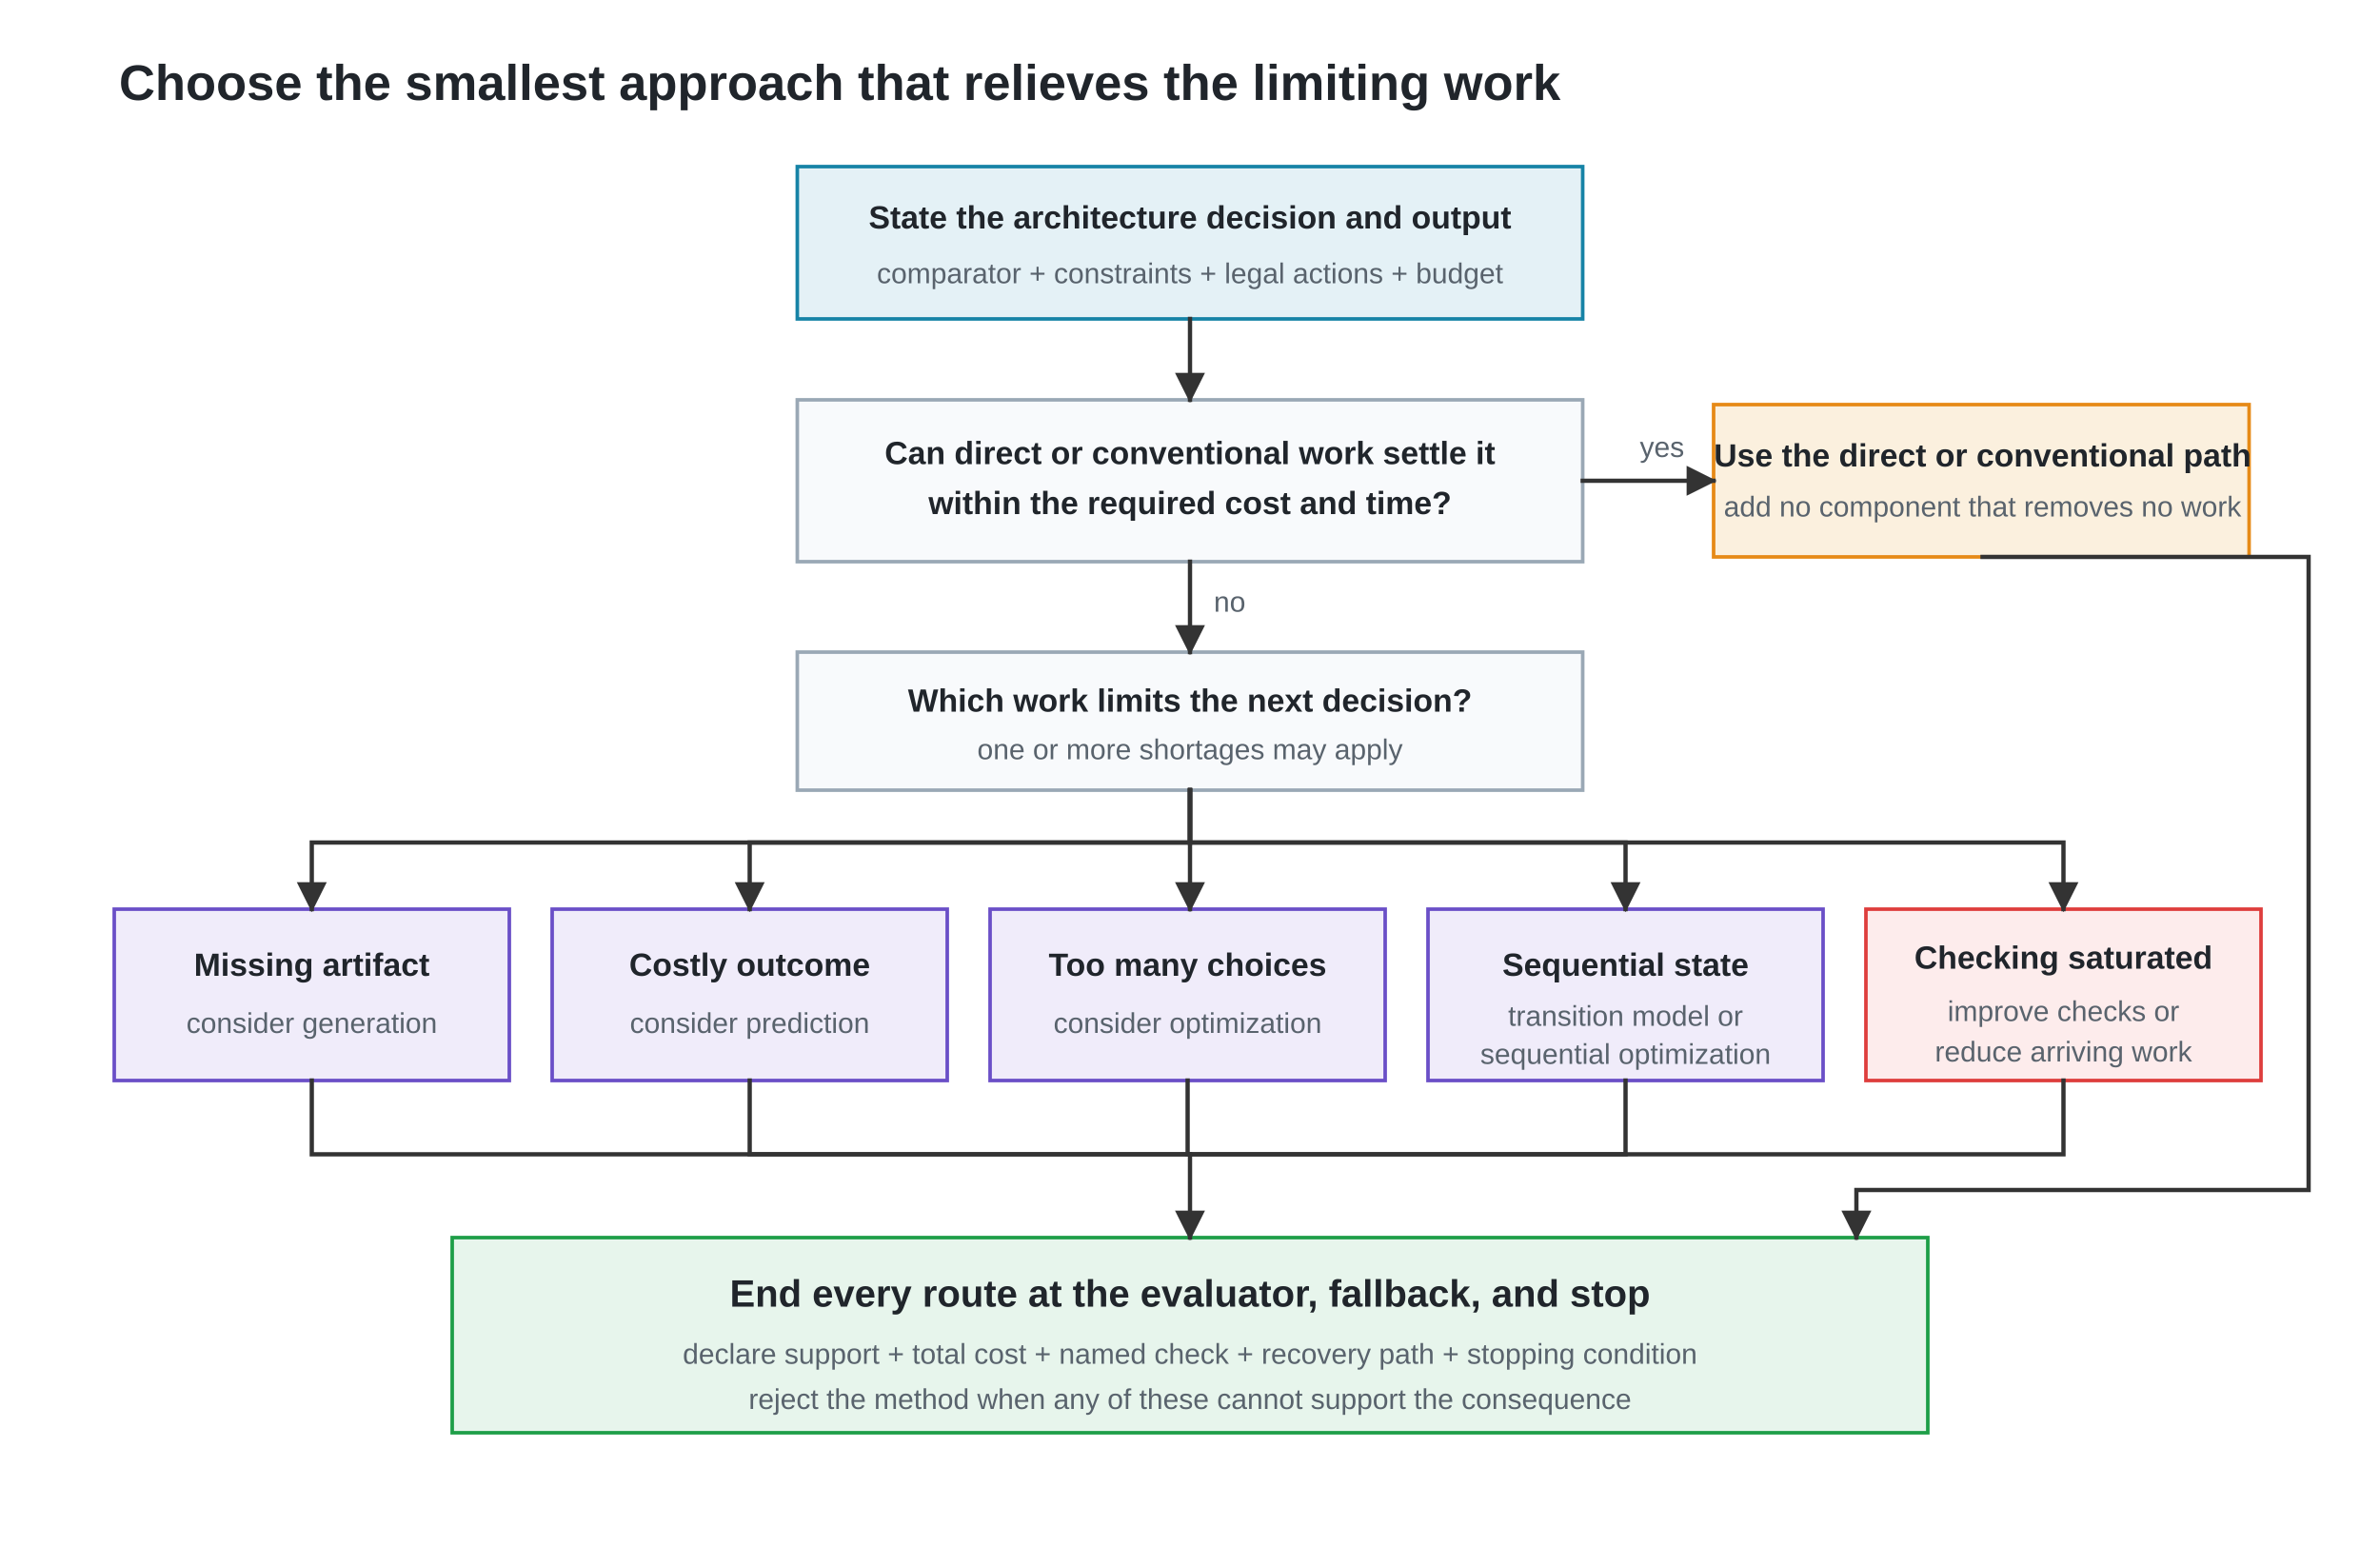
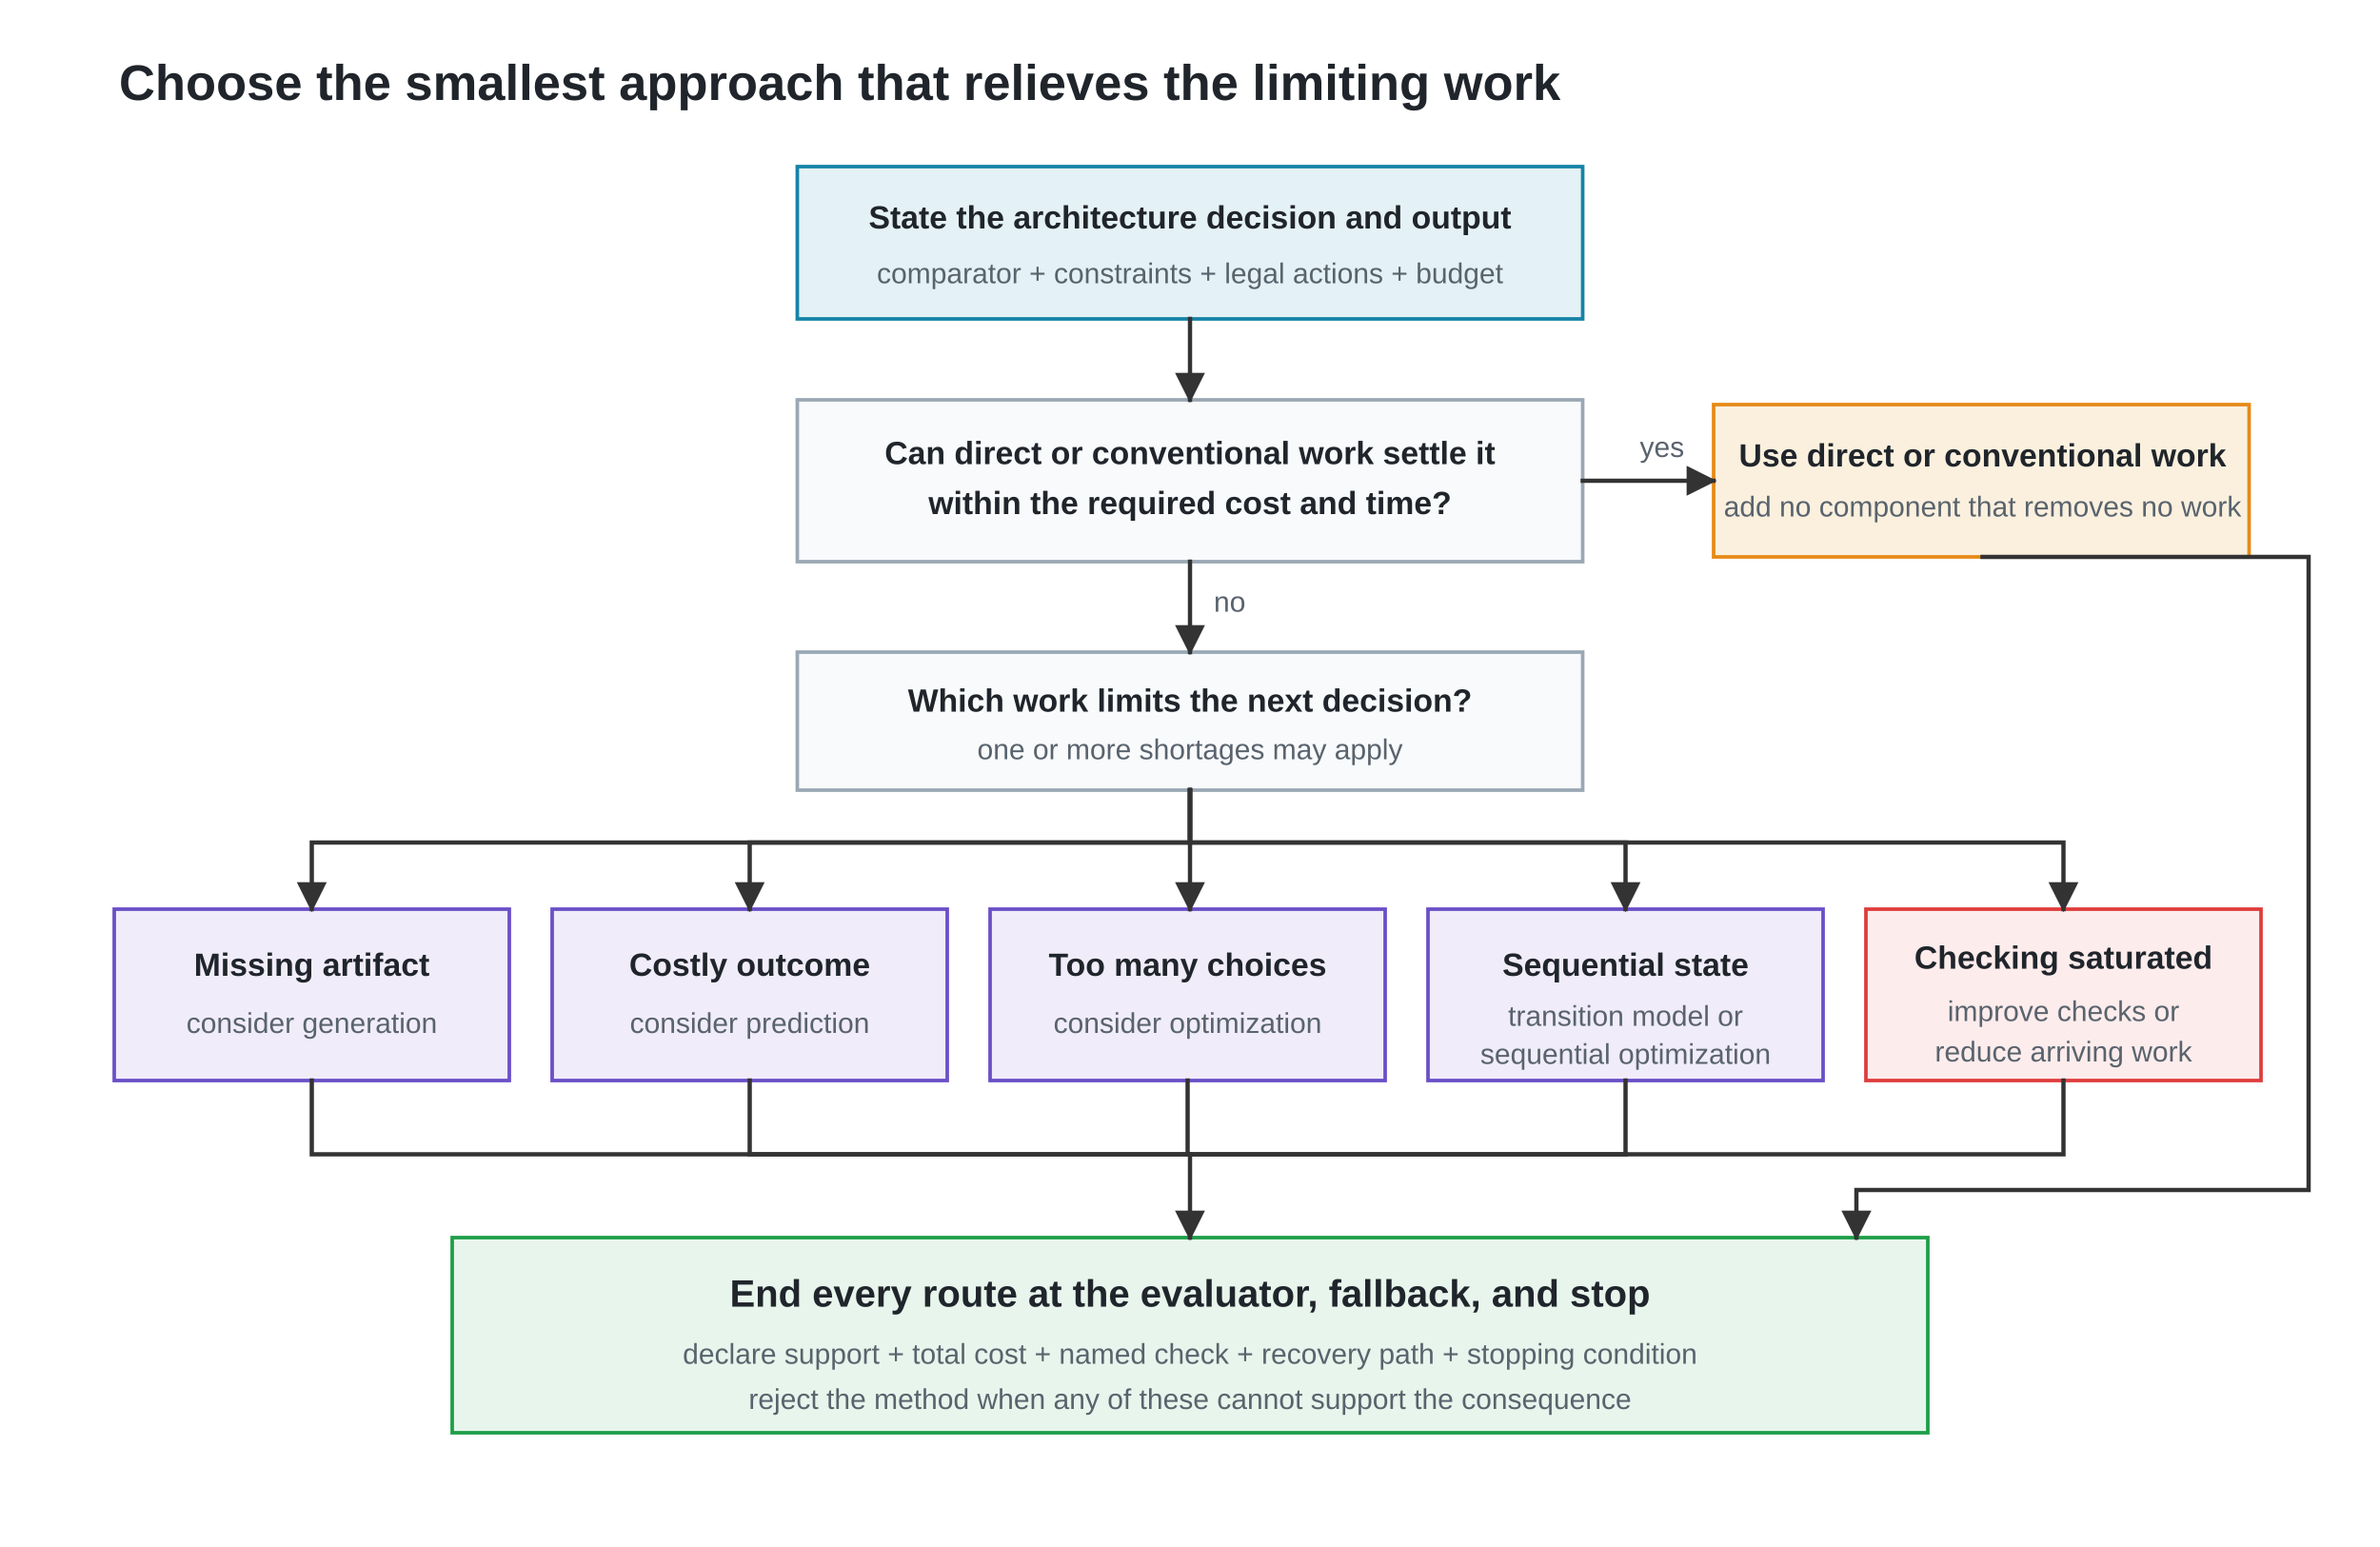
<svg xmlns="http://www.w3.org/2000/svg" viewBox="0 0 1000 650" role="img">
  <defs>
    <marker id="arrow" viewBox="0 0 10 10" refX="9" refY="5" markerWidth="7" markerHeight="7" orient="auto">
      <path d="M 0 0 L 10 5 L 0 10 z" fill="#333333" />
    </marker>
    <style>
      .font { font-family: Arial, Helvetica, sans-serif; fill: #20252B; }
      .title { font-size: 21px; font-weight: 700; }
      .head { font-size: 16px; font-weight: 700; }
      .label { font-size: 13.5px; font-weight: 700; }
      .small { font-size: 12px; fill: #59636D; }
      .neutral { fill: #F8FAFC; stroke: #9AA8B5; stroke-width: 1.5; }
      .work { fill: #E4F1F6; stroke: #1683A6; stroke-width: 1.5; }
      .method { fill: #F0ECFA; stroke: #6A4FC7; stroke-width: 1.5; }
      .direct { fill: #FBF0DE; stroke: #E68A17; stroke-width: 1.5; }
      .check { fill: #E7F5EC; stroke: #1E9E48; stroke-width: 1.5; }
      .risk { fill: #FDECEC; stroke: #DE3D3C; stroke-width: 1.5; }
      .line { fill: none; stroke: #333333; stroke-width: 1.8; stroke-linecap: square; stroke-linejoin: miter; marker-end: url(#arrow); }
      .join { fill: none; stroke: #333333; stroke-width: 1.8; stroke-linecap: square; stroke-linejoin: miter; }
    </style>
  </defs>
  <rect width="1000" height="650" fill="#FFFFFF" />
  <text class="font title" x="50" y="42">Choose the smallest approach that relieves the limiting work</text>
  <rect class="work" x="335" y="70" width="330" height="64" />
  <text class="font label" x="500" y="96" text-anchor="middle">State the architecture decision and output</text>
  <text class="font small" x="500" y="119" text-anchor="middle">comparator + constraints + legal actions + budget</text>
  <rect class="neutral" x="335" y="168" width="330" height="68" />
  <text class="font label" x="500" y="195" text-anchor="middle">Can direct or conventional work settle it</text>
  <text class="font label" x="500" y="216" text-anchor="middle">within the required cost and time?</text>
  <path class="line" d="M 500 134 V 168" />
  <rect class="direct" x="720" y="170" width="225" height="64" />
-   <text class="font label" x="833" y="196" text-anchor="middle">Use the direct or conventional path</text>
+   <text class="font label" x="833" y="196" text-anchor="middle">Use direct or conventional work</text>
  <text class="font small" x="833" y="217" text-anchor="middle">add no component that removes no work</text>
  <path class="line" d="M 665 202 H 720" />
  <text class="font small" x="689" y="192">yes</text>
  <rect class="neutral" x="335" y="274" width="330" height="58" />
  <text class="font label" x="500" y="299" text-anchor="middle">Which work limits the next decision?</text>
  <text class="font small" x="500" y="319" text-anchor="middle">one or more shortages may apply</text>
  <path class="line" d="M 500 236 V 274" />
  <text class="font small" x="510" y="257">no</text>
  <rect class="method" x="48" y="382" width="166" height="72" />
  <text class="font label" x="131" y="410" text-anchor="middle">Missing artifact</text>
  <text class="font small" x="131" y="434" text-anchor="middle">consider generation</text>
  <rect class="method" x="232" y="382" width="166" height="72" />
  <text class="font label" x="315" y="410" text-anchor="middle">Costly outcome</text>
  <text class="font small" x="315" y="434" text-anchor="middle">consider prediction</text>
  <rect class="method" x="416" y="382" width="166" height="72" />
  <text class="font label" x="499" y="410" text-anchor="middle">Too many choices</text>
  <text class="font small" x="499" y="434" text-anchor="middle">consider optimization</text>
  <rect class="method" x="600" y="382" width="166" height="72" />
  <text class="font label" x="683" y="410" text-anchor="middle">Sequential state</text>
  <text class="font small" x="683" y="431" text-anchor="middle">transition model or</text>
  <text class="font small" x="683" y="447" text-anchor="middle">sequential optimization</text>
  <rect class="risk" x="784" y="382" width="166" height="72" />
  <text class="font label" x="867" y="407" text-anchor="middle">Checking saturated</text>
  <text class="font small" x="867" y="429" text-anchor="middle">improve checks or</text>
  <text class="font small" x="867" y="446" text-anchor="middle">reduce arriving work</text>
  <path class="line" d="M 500 332 V 354 H 131 V 382" />
  <path class="line" d="M 500 332 V 354 H 315 V 382" />
  <path class="line" d="M 500 332 V 382" />
  <path class="line" d="M 500 332 V 354 H 683 V 382" />
  <path class="line" d="M 500 332 V 354 H 867 V 382" />
  <rect class="check" x="190" y="520" width="620" height="82" />
  <text class="font head" x="500" y="549" text-anchor="middle">End every route at the evaluator, fallback, and stop</text>
  <text class="font small" x="500" y="573" text-anchor="middle">declare support + total cost + named check + recovery path + stopping condition</text>
  <text class="font small" x="500" y="592" text-anchor="middle">reject the method when any of these cannot support the consequence</text>
  <path class="join" d="M 131 454 V 485 H 500" />
  <path class="join" d="M 315 454 V 485 H 500" />
  <path class="join" d="M 499 454 V 485" />
  <path class="join" d="M 683 454 V 485 H 500" />
  <path class="join" d="M 867 454 V 485 H 500" />
  <path class="line" d="M 500 485 V 520" />
  <path class="line" d="M 833 234 H 970 V 500 H 780 V 520" />
</svg>
